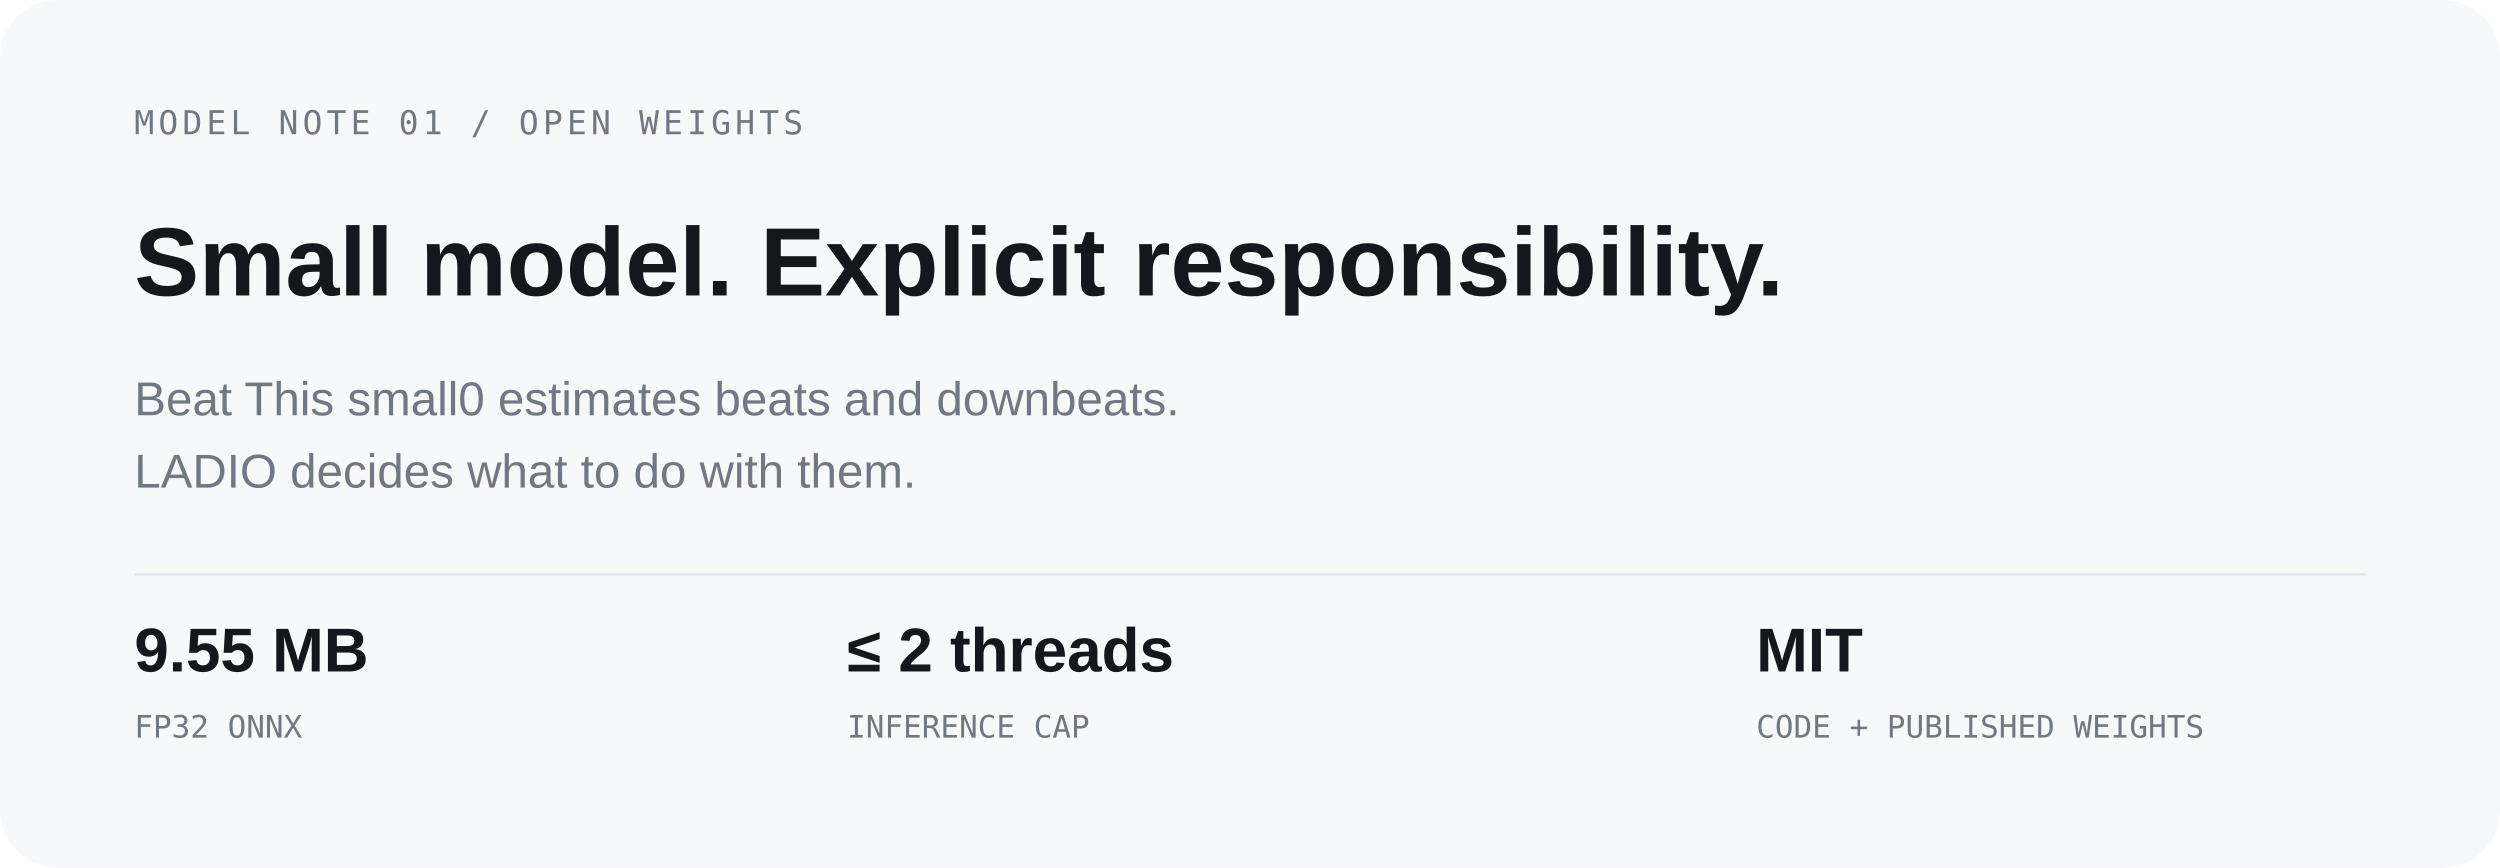
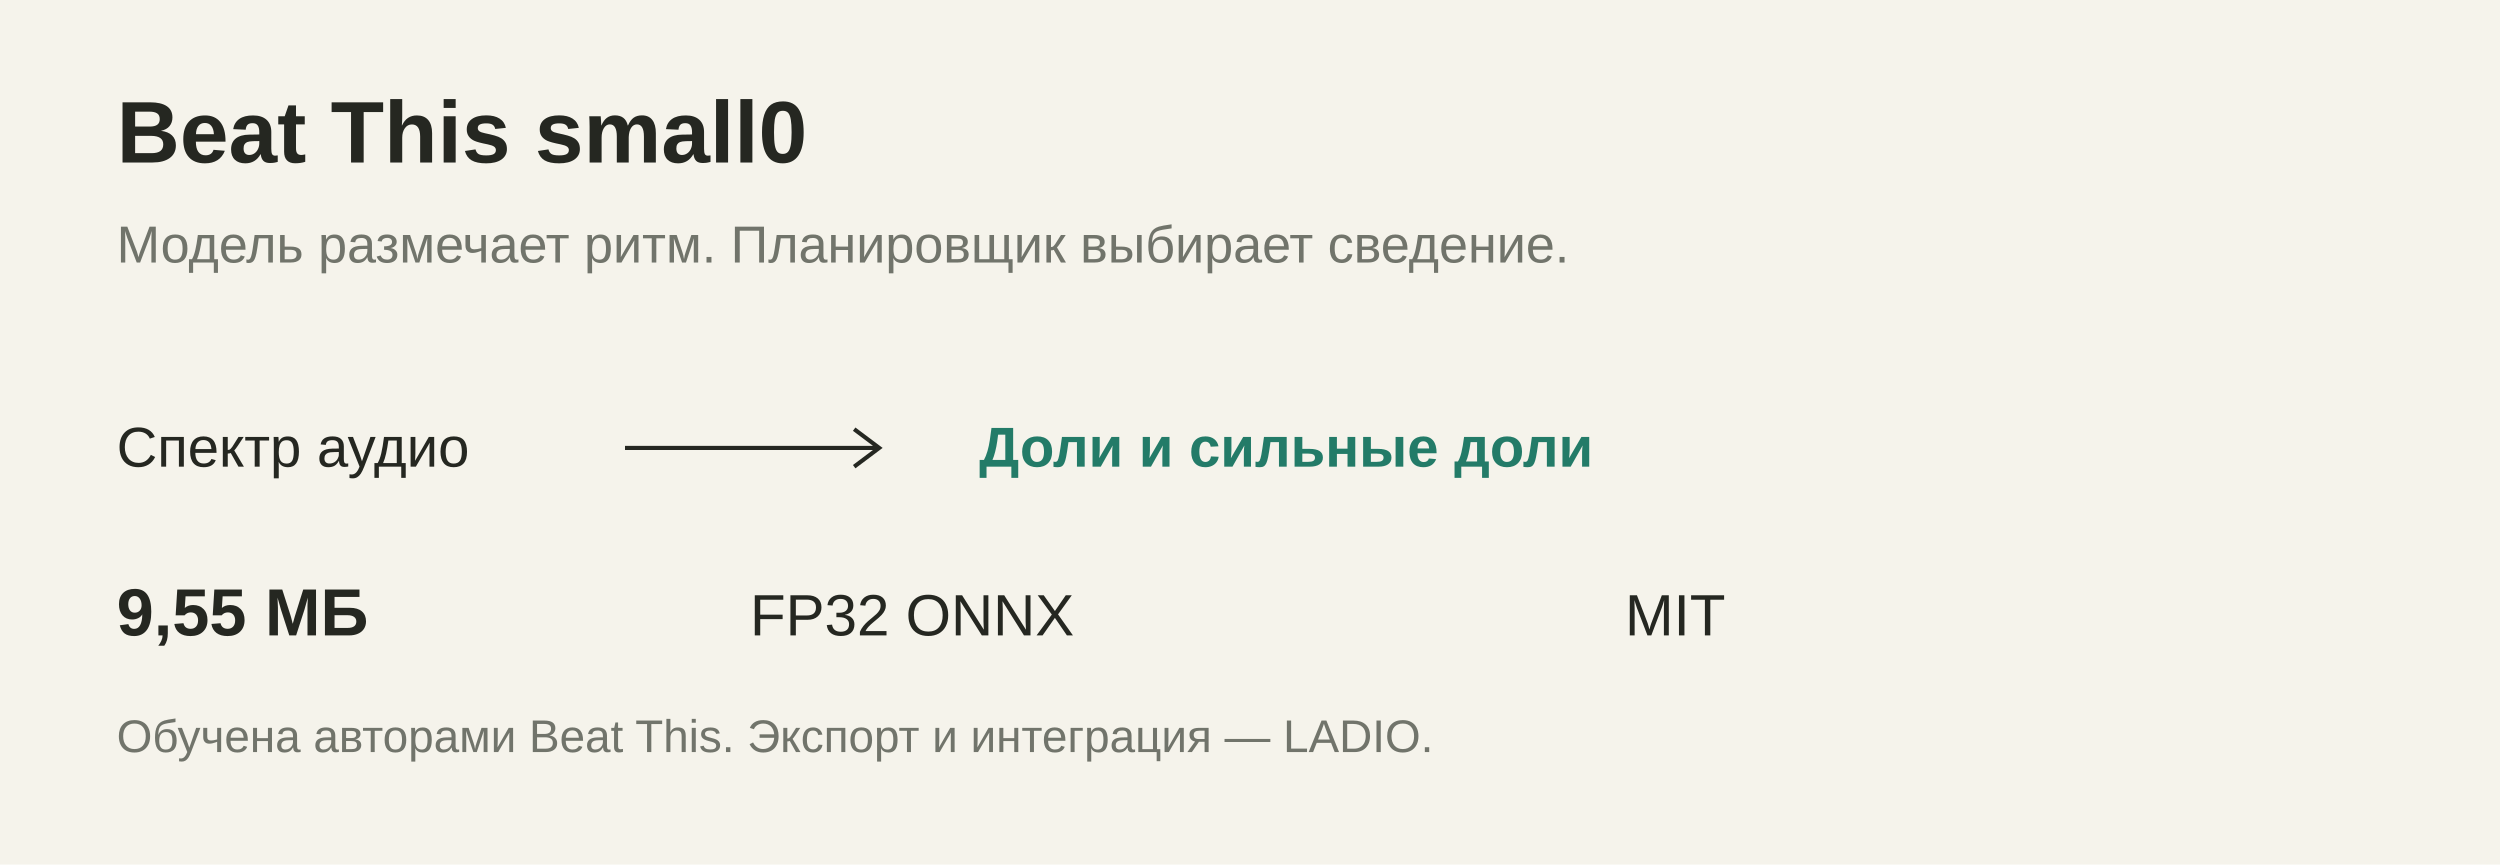
- <svg xmlns="http://www.w3.org/2000/svg" width="1210" height="420" viewBox="0 0 1210 420" role="img" aria-labelledby="title">
-   <style>text{font-family:-apple-system, BlinkMacSystemFont, SF Pro Display, SF Pro, Helvetica Neue, Arial, sans-serif;fill:#15171d}.mono{font-family:ui-monospace,SFMono-Regular,Menlo,monospace}.muted{fill:#717783}</style>
-   <rect width="1210" height="420" rx="28" fill="#f7f8fa" />
-   <text x="65" y="65" font-size="16" letter-spacing="2" class="mono muted">MODEL NOTE 01 / OPEN WEIGHTS</text>
-   <text x="65" y="143" font-size="47" font-weight="650">Small model. Explicit responsibility.</text>
-   <text x="65" y="201" font-size="23" class="muted">Beat This small0 estimates beats and downbeats.</text>
-   <text x="65" y="236" font-size="23" class="muted">LADIO decides what to do with them.</text>
-   <path d="M65 278H1145" stroke="#dce2eb" />
-   <text x="65" y="325" font-size="30" font-weight="650">9.55 MB</text>
-   <text x="65" y="357" font-size="15" class="mono muted">FP32 ONNX</text>
-   <text x="410" y="325" font-size="30" font-weight="650">≤ 2 threads</text>
-   <text x="410" y="357" font-size="15" class="mono muted">INFERENCE CAP</text>
-   <text x="850" y="325" font-size="30" font-weight="650">MIT</text>
-   <text x="850" y="357" font-size="15" class="mono muted">CODE + PUBLISHED WEIGHTS</text>
+ <svg xmlns="http://www.w3.org/2000/svg" width="1200" height="415" viewBox="0 0 1200 415" role="img" aria-labelledby="title">
+   <style>text{font-family:-apple-system,BlinkMacSystemFont,SF Pro Display,SF Pro,Helvetica Neue,Arial,sans-serif;fill:#252721}.muted{fill:#71746b}</style>
+   <rect width="1200" height="415" fill="#f5f3eb" />
+   <text x="56" y="78" font-size="42" font-weight="600" style="fill:#252721">Beat This small0</text>
+   <text x="56" y="126" font-size="25" font-weight="400" style="fill:#71746b">Модель размечает ритм. Планировщик выбирает сведение.</text>
+   <text x="56" y="224" font-size="27" font-weight="400" style="fill:#252721">Спектр аудио</text>
+   <text x="470" y="224" font-size="27" font-weight="550" style="fill:#237b68">Доли и сильные доли</text>
+   <path d="M300 215H422m-12-9 12 9-12 9" stroke="#252721" stroke-width="2" fill="none" />
+   <text x="56" y="305" font-size="32" font-weight="600" style="fill:#252721">9,55 МБ</text>
+   <text x="360" y="305" font-size="28" font-weight="400" style="fill:#252721">FP32 ONNX</text>
+   <text x="780" y="305" font-size="28" font-weight="400" style="fill:#252721">MIT</text>
+   <text x="56" y="361" font-size="22" font-weight="400" style="fill:#71746b">Обучена авторами Beat This. Экспорт и интеграция — LADIO.</text>
</svg>
